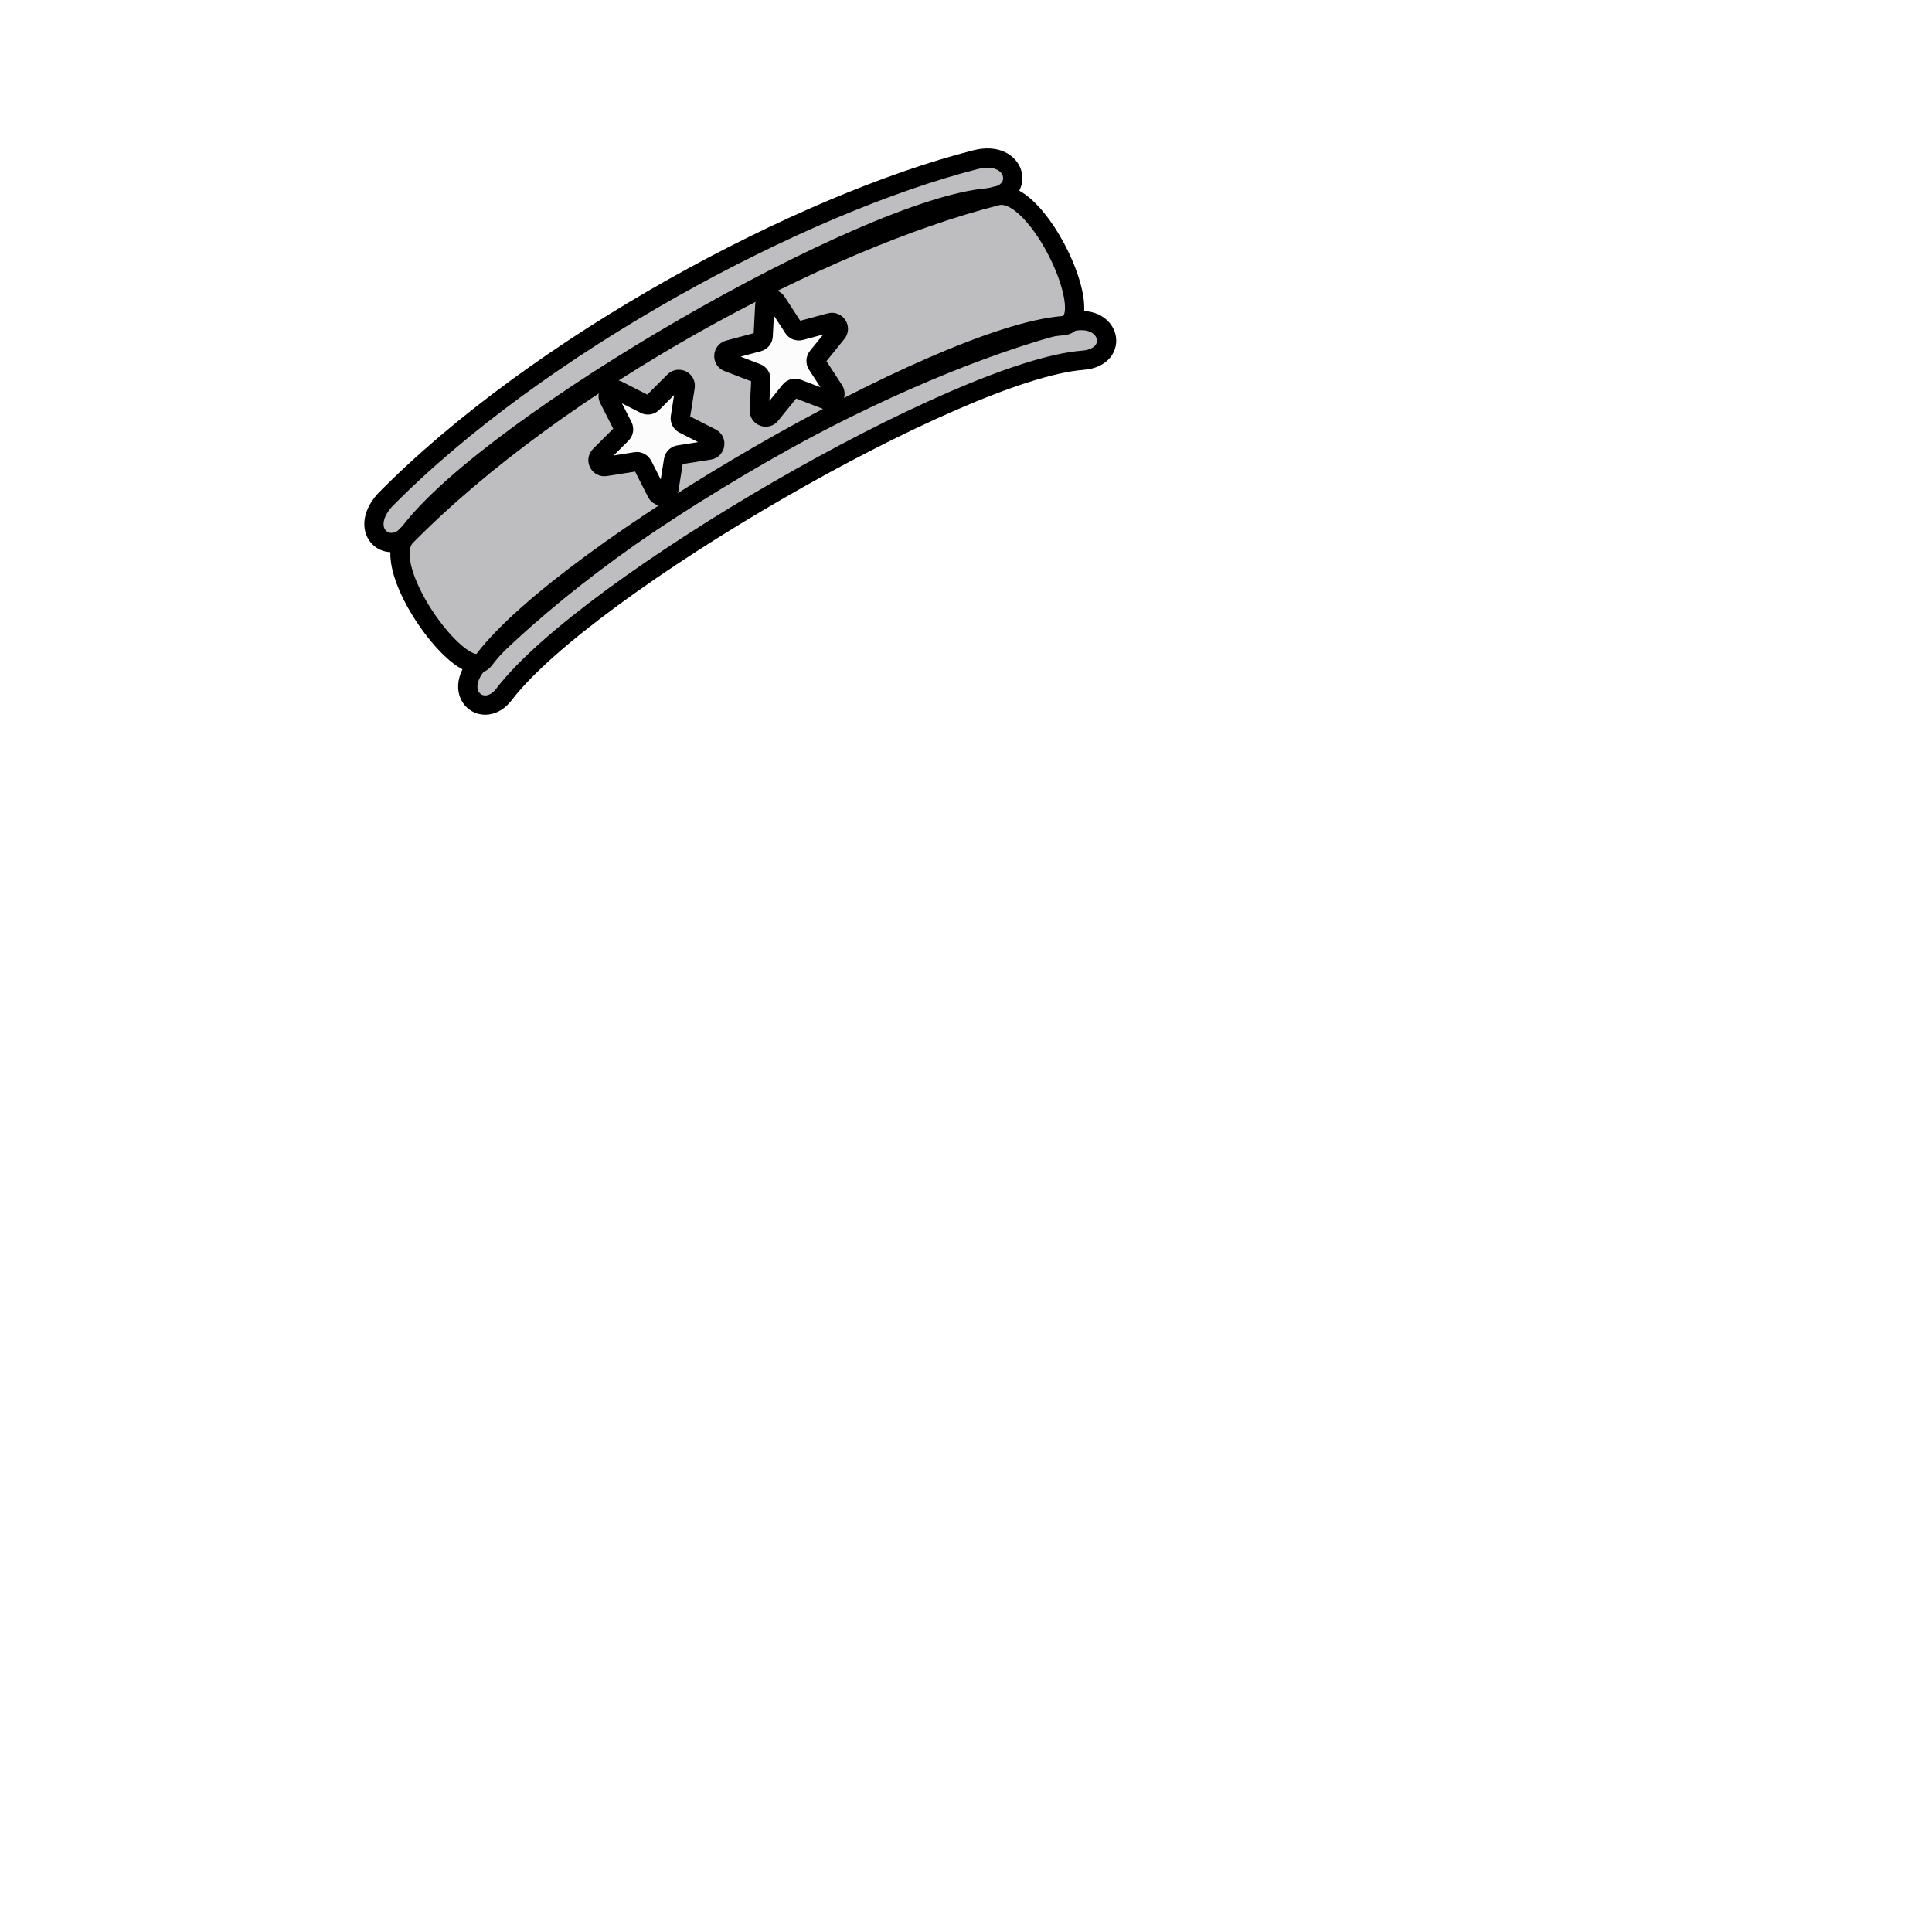
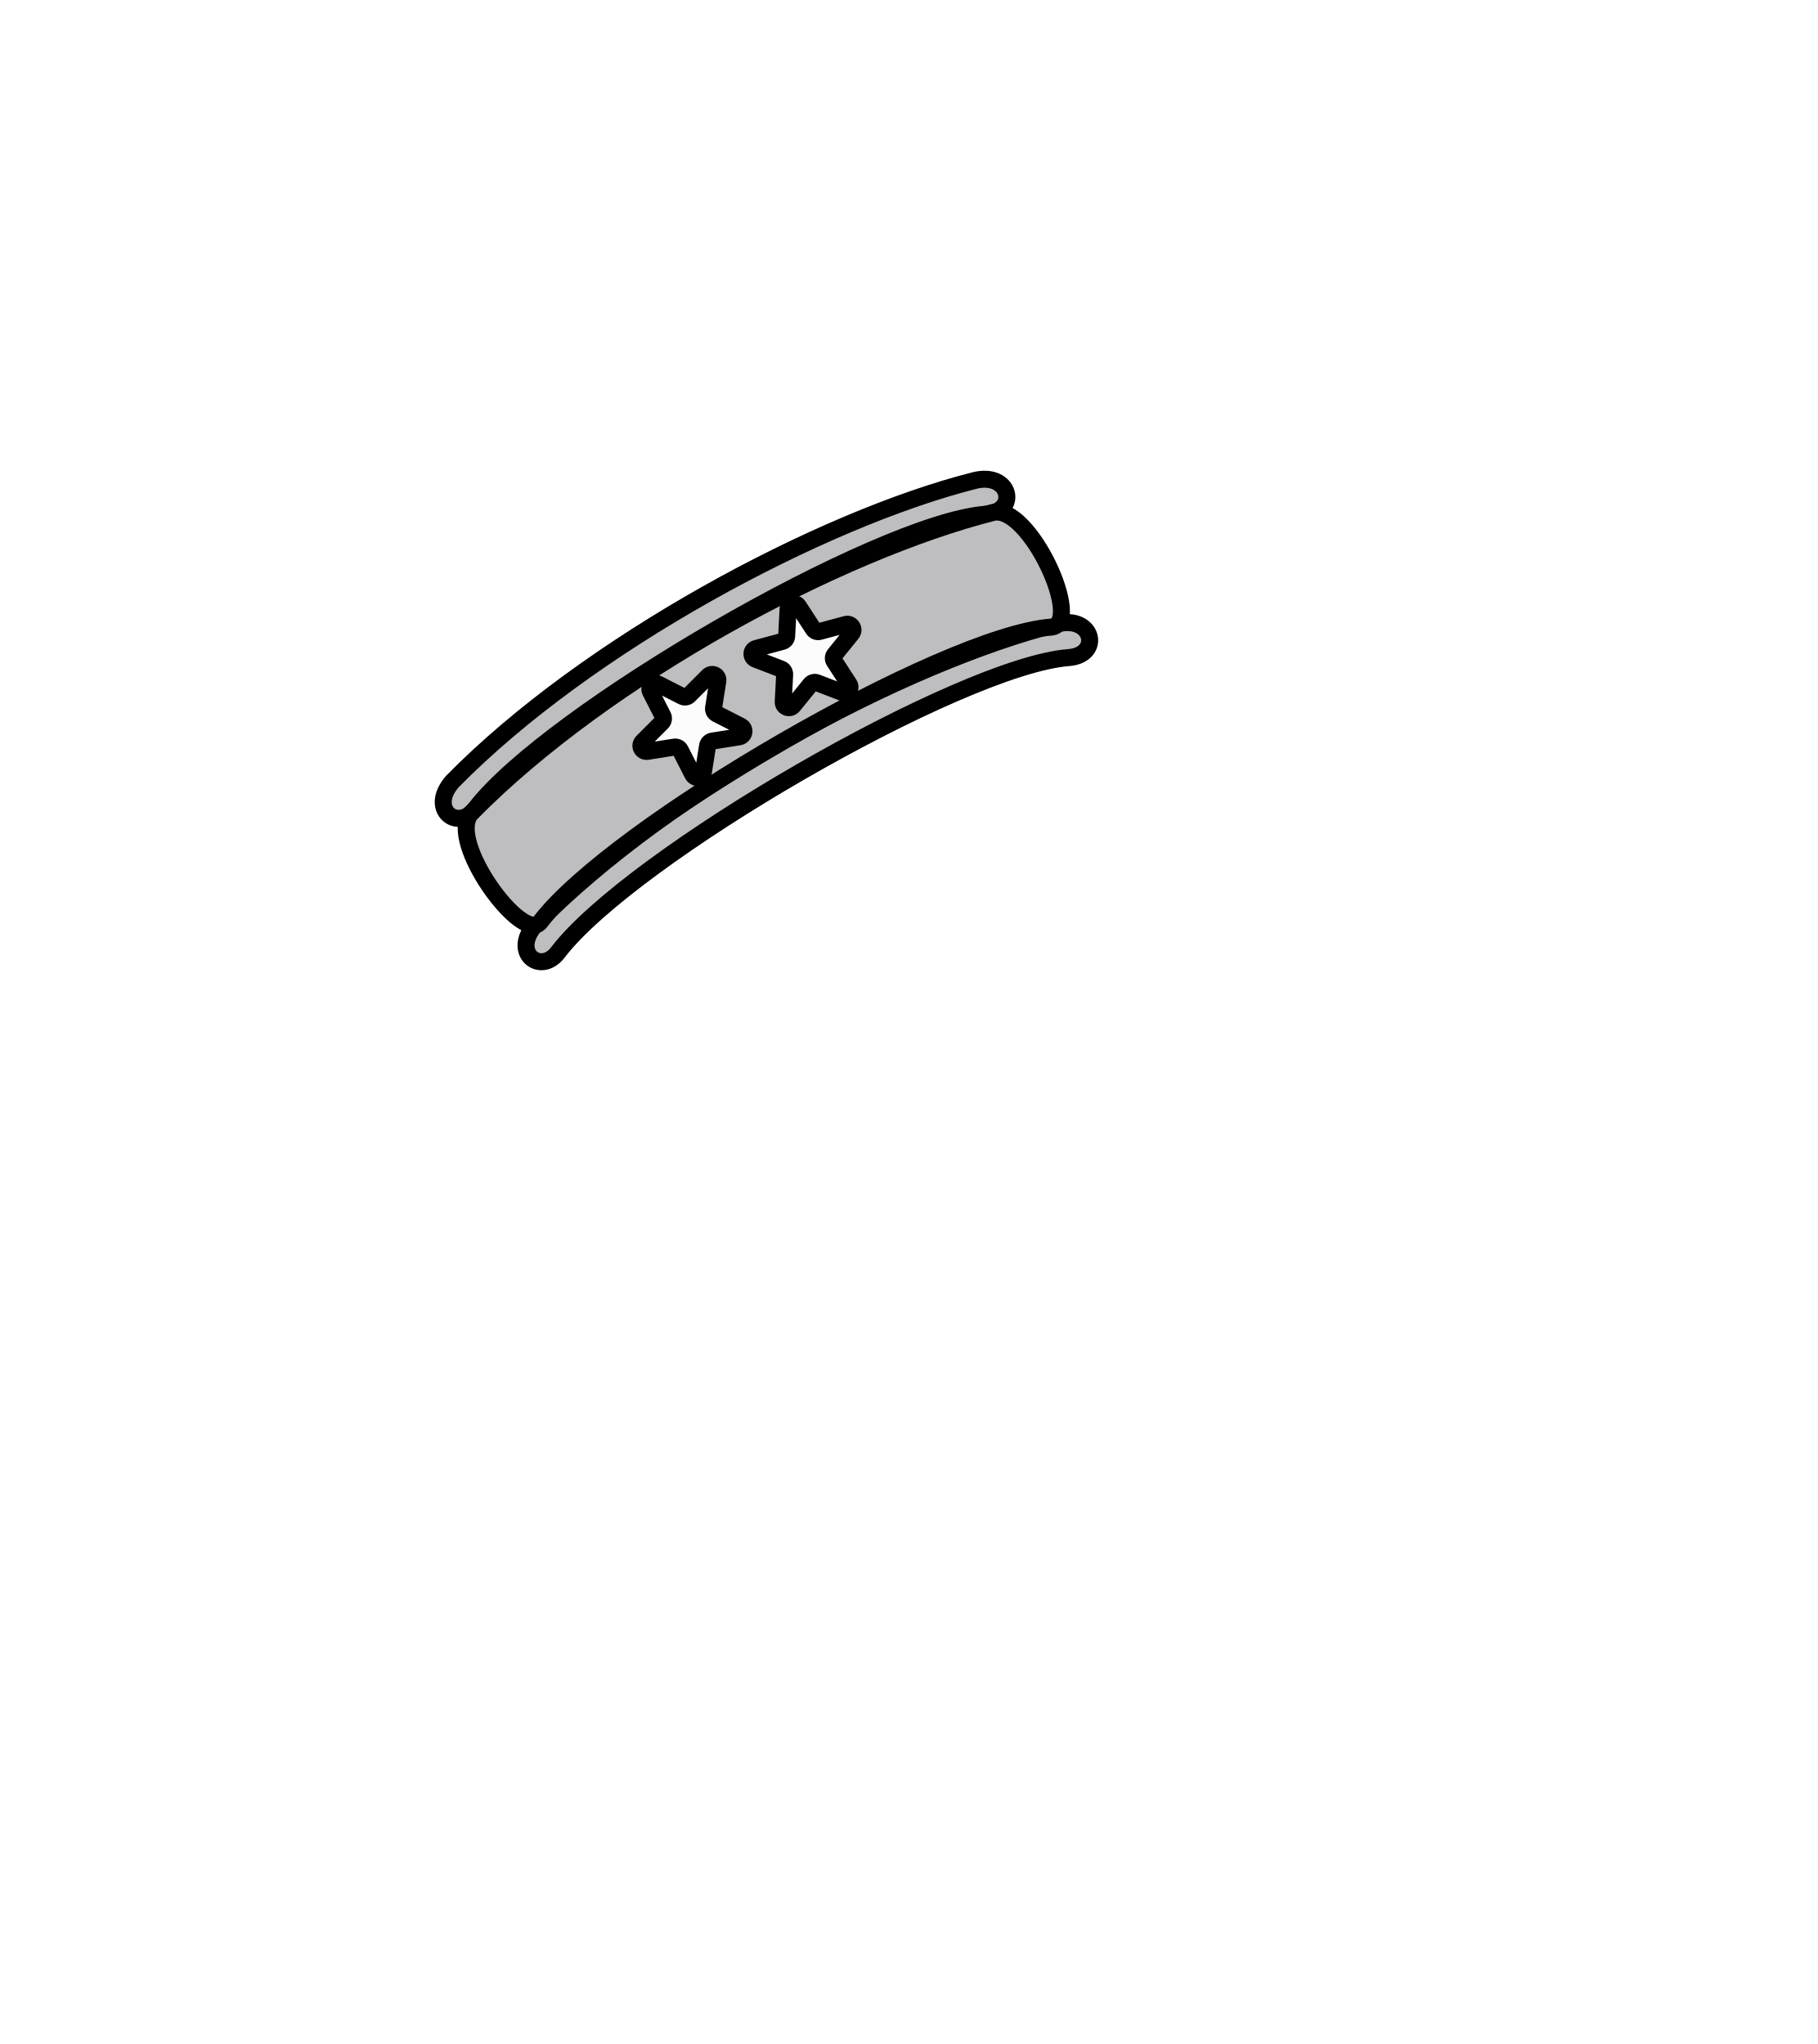
- <svg xmlns="http://www.w3.org/2000/svg" width="3009" height="3009" viewBox="0 0 3009 3009" fill="none">
+ <svg xmlns="http://www.w3.org/2000/svg" width="3209" height="3609" viewBox="-200 -600 3209 3609" fill="none">
  <path d="M1666.13 501.684C1395.2 570.337 983.76 789.845 745.013 1032.71C701.638 1081.94 754.119 1121.84 784.844 1081.57C914.405 911.792 1495.46 575.782 1686.34 561.093C1745.78 556.52 1730.14 485.464 1666.13 501.684Z" fill="#BEBDBF" stroke="black" stroke-width="30" stroke-linejoin="round" />
  <path d="M1519.97 248.539C1249.05 317.193 837.608 536.701 598.861 779.564C555.485 828.797 607.966 868.694 638.692 828.43C768.253 658.647 1349.31 322.637 1540.19 307.949C1599.62 303.376 1583.98 232.319 1519.97 248.539Z" fill="#BEBDBF" stroke="black" stroke-width="30" stroke-linejoin="round" />
  <path d="M1552.55 304.965C1281.63 373.619 870.186 593.126 631.439 835.99C588.063 885.223 723.044 1068.01 753.77 1027.75C883.331 857.967 1464.39 521.957 1655.27 507.269C1714.7 502.696 1616.56 288.745 1552.55 304.965Z" fill="#BEBDBF" stroke="black" stroke-width="30" stroke-linejoin="round" />
  <path d="M948.279 621.249C943.881 612.617 953.098 603.401 961.729 607.799L1004.56 629.623C1008.42 631.59 1013.11 630.847 1016.17 627.784L1050.16 593.792C1057.01 586.942 1068.63 592.859 1067.11 602.427L1059.59 649.908C1058.92 654.186 1061.07 658.415 1064.93 660.382L1107.76 682.206C1116.39 686.604 1114.35 699.478 1104.79 700.993L1057.31 708.513C1053.03 709.191 1049.67 712.547 1048.99 716.826L1041.47 764.306C1039.96 773.874 1027.08 775.913 1022.69 767.282L1000.86 724.449C998.896 720.589 994.667 718.434 990.388 719.112L942.908 726.632C933.34 728.148 927.422 716.534 934.272 709.684L968.265 675.692C971.328 672.629 972.07 667.941 970.104 664.081L948.279 621.249Z" fill="#FCFCFC" stroke="black" stroke-width="30" stroke-linejoin="round" />
  <path d="M1191.12 475.363C1191.63 465.689 1204.22 462.315 1209.5 470.44L1235.68 510.756C1238.04 514.39 1242.47 516.091 1246.65 514.969L1293.09 502.527C1302.45 500.02 1309.54 510.951 1303.45 518.48L1273.2 555.839C1270.47 559.206 1270.22 563.945 1272.58 567.578L1298.76 607.895C1304.04 616.02 1295.84 626.149 1286.79 622.677L1241.91 605.45C1237.87 603.897 1233.28 605.126 1230.56 608.492L1200.3 645.852C1194.21 653.38 1182.04 648.709 1182.55 639.035L1185.06 591.029C1185.29 586.702 1182.71 582.722 1178.66 581.17L1133.78 563.942C1124.74 560.47 1125.42 547.454 1134.78 544.947L1181.21 532.505C1185.4 531.384 1188.38 527.695 1188.61 523.369L1191.12 475.363Z" fill="#FCFCFC" stroke="black" stroke-width="30" stroke-linejoin="round" />
</svg>
